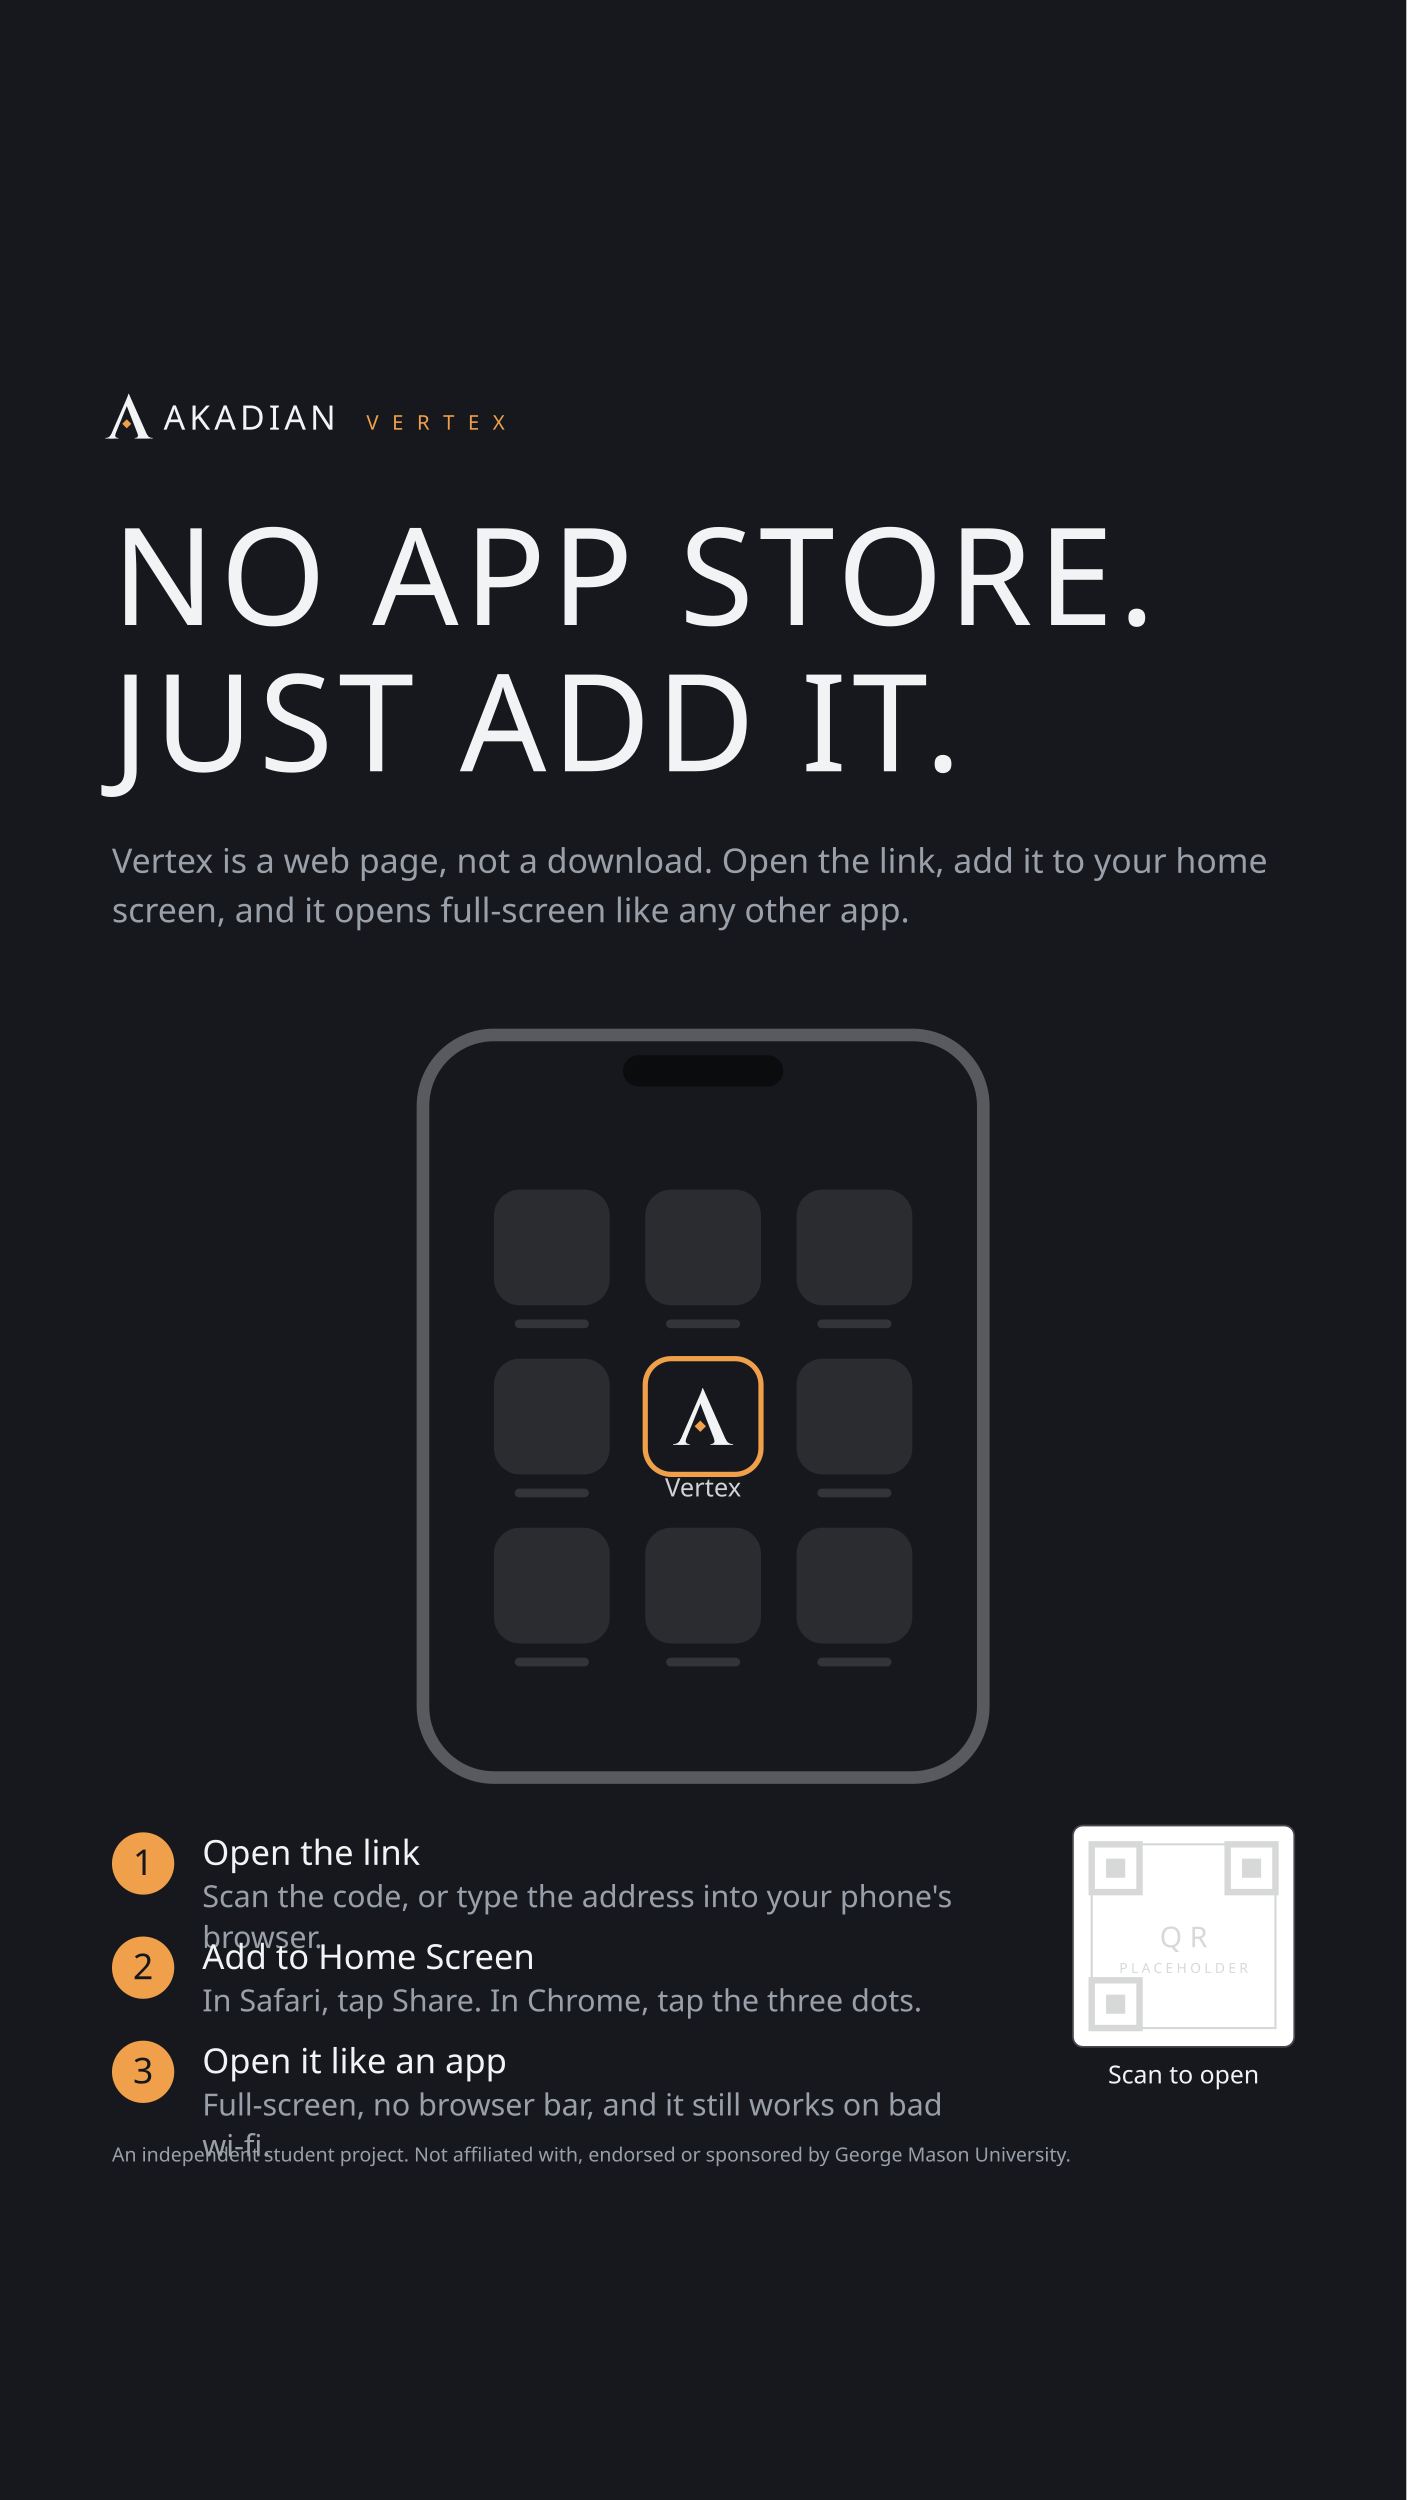
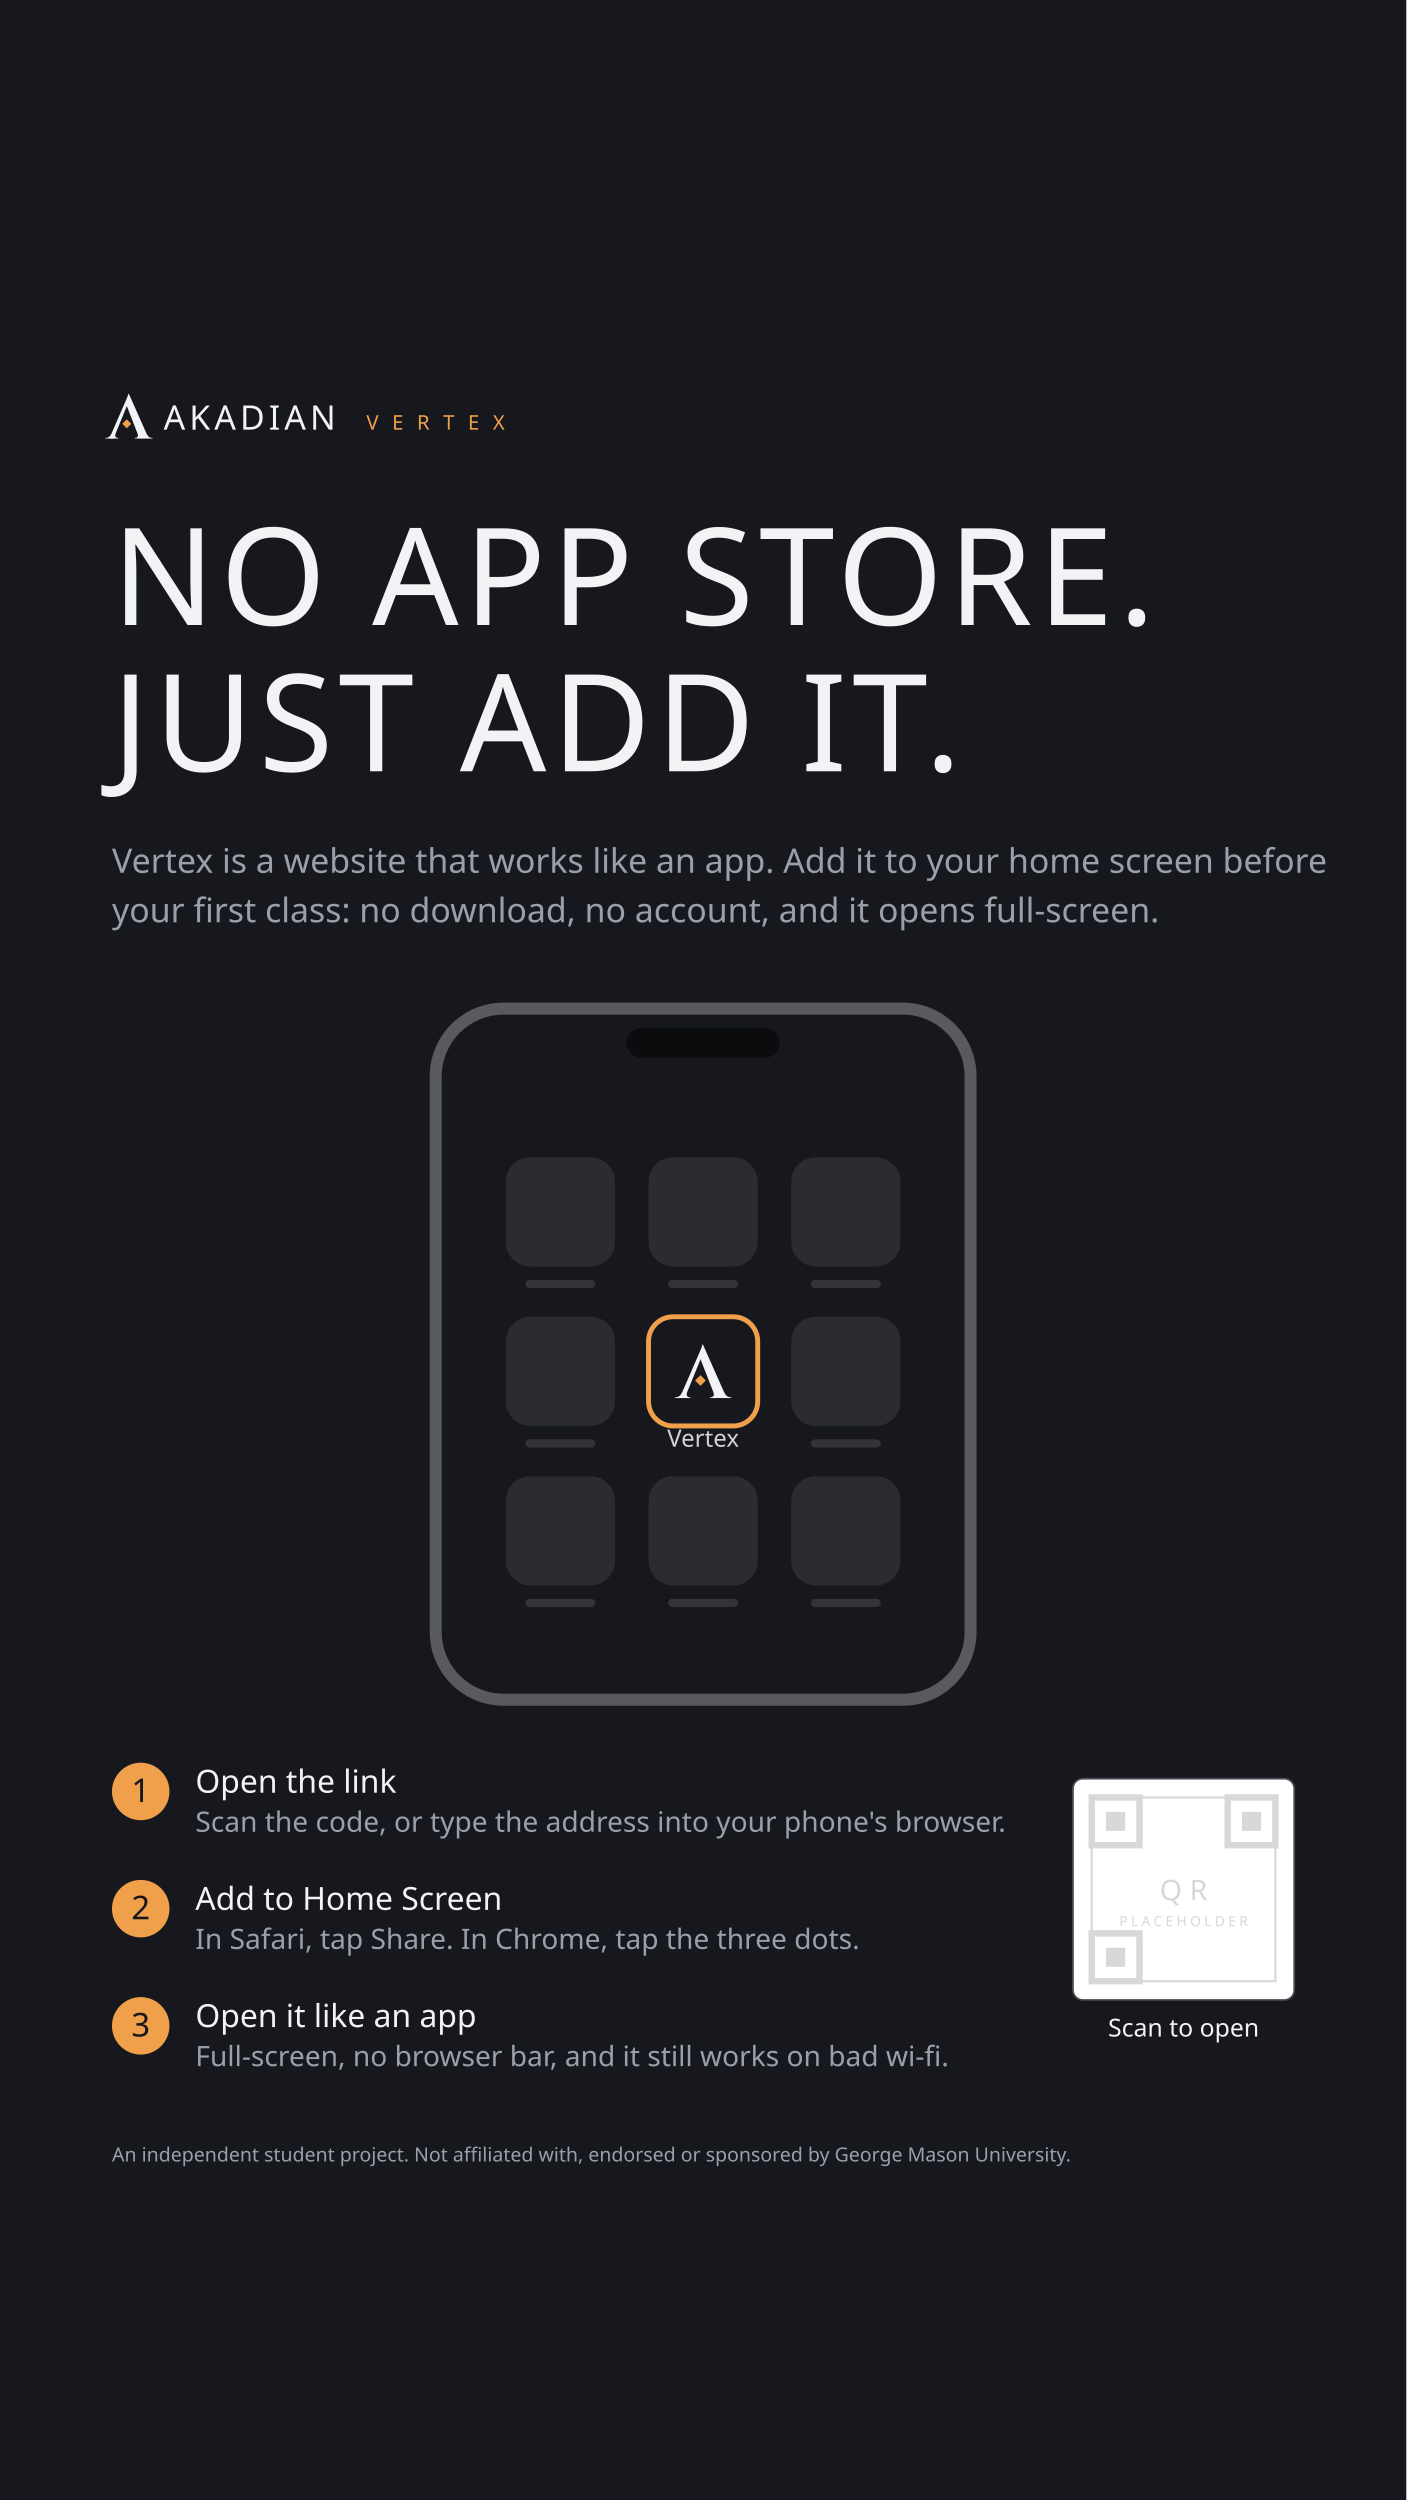
<svg xmlns="http://www.w3.org/2000/svg" width="1080" height="1920" viewBox="0 0 1080 1920">
  <rect x="0" y="0" width="1080" height="1920" fill="#16181d" />
  <path d="M 98.961 302.417 L 114.086 336.496 L 107.003 336.496 L 96.712 310.075 Z" fill="#f2f3f5" />
  <path d="M 88.671 333.289 L 88.613 333.447 L 88.561 333.6 L 88.518 333.748 L 88.484 333.897 L 88.46 334.036 L 88.441 334.174 L 88.436 334.308 L 88.436 334.438 L 88.446 334.562 L 88.465 334.687 L 88.494 334.801 L 88.527 334.916 L 88.57 335.026 L 88.618 335.132 L 88.666 335.232 L 88.723 335.328 L 88.786 335.419 L 88.853 335.51 L 88.92 335.591 L 88.996 335.673 L 89.073 335.744 L 89.159 335.816 L 89.245 335.883 L 89.341 335.945 L 89.437 336.003 L 89.532 336.056 L 89.628 336.103 L 89.724 336.146 L 89.82 336.18 L 89.915 336.213 L 90.011 336.242 L 90.107 336.266 L 90.202 336.28 L 90.298 336.295 L 90.394 336.3 L 90.49 336.304 L 90.92 336.304 L 90.92 336.783 L 80.869 336.783 L 80.869 336.304 L 80.869 336.304 L 80.874 336.304 L 80.883 336.304 L 80.893 336.304 L 80.907 336.304 L 80.922 336.304 L 80.941 336.304 L 80.965 336.304 L 80.989 336.304 L 81.017 336.304 L 81.051 336.304 L 81.084 336.304 L 81.118 336.304 L 81.151 336.304 L 81.18 336.304 L 81.204 336.304 L 81.228 336.304 L 81.247 336.304 L 81.261 336.304 L 81.276 336.304 L 81.285 336.304 L 81.295 336.304 L 81.3 336.304 L 81.3 336.304 L 81.482 336.3 L 81.668 336.285 L 81.855 336.261 L 82.042 336.228 L 82.228 336.185 L 82.42 336.132 L 82.606 336.07 L 82.798 335.998 L 82.989 335.912 L 83.186 335.821 L 83.377 335.72 L 83.573 335.61 L 83.765 335.486 L 83.951 335.352 L 84.133 335.204 L 84.31 335.046 L 84.478 334.869 L 84.645 334.682 L 84.803 334.481 L 84.957 334.27 L 85.105 334.045 L 85.244 333.806 L 85.383 333.552 L 85.512 333.289 Z" fill="#f2f3f5" />
  <path d="M 98.961 302.417 L 99.201 307.443 L 87.283 336.639 L 84.028 336.639 L 96.377 308.256 L 96.396 308.223 L 96.415 308.175 L 96.439 308.127 L 96.463 308.07 L 96.492 308.003 L 96.525 307.926 L 96.564 307.845 L 96.602 307.759 L 96.64 307.658 L 96.688 307.553 L 96.731 307.443 L 96.784 307.323 L 96.836 307.199 L 96.889 307.069 L 96.946 306.94 L 97.004 306.806 L 97.061 306.667 L 97.119 306.528 L 97.181 306.385 L 97.243 306.236 L 97.305 306.088 L 97.368 305.935 L 97.435 305.782 L 97.502 305.624 L 97.569 305.466 L 97.636 305.308 L 97.698 305.15 L 97.76 304.992 L 97.818 304.839 L 97.88 304.686 L 97.937 304.533 L 97.99 304.379 L 98.042 304.226 L 98.095 304.078 L 98.148 303.929 L 98.196 303.781 L 98.244 303.637 L 98.287 303.499 L 98.325 303.365 L 98.358 303.235 L 98.392 303.116 L 98.425 302.996 L 98.449 302.886 L 98.473 302.781 L 98.492 302.68 L 98.507 302.589 L 98.521 302.498 L 98.531 302.417 Z" fill="#f2f3f5" />
  <path d="M 105.758 333.289 L 112.65 333.289 L 112.78 333.552 L 112.919 333.806 L 113.057 334.045 L 113.206 334.27 L 113.359 334.481 L 113.517 334.682 L 113.684 334.869 L 113.852 335.046 L 114.029 335.204 L 114.211 335.352 L 114.397 335.486 L 114.589 335.61 L 114.785 335.72 L 114.977 335.821 L 115.173 335.912 L 115.364 335.998 L 115.556 336.07 L 115.742 336.132 L 115.934 336.185 L 116.121 336.228 L 116.307 336.261 L 116.494 336.285 L 116.681 336.3 L 116.862 336.304 L 116.862 336.304 L 116.867 336.304 L 116.872 336.304 L 116.882 336.304 L 116.896 336.304 L 116.91 336.304 L 116.929 336.304 L 116.949 336.304 L 116.968 336.304 L 116.996 336.304 L 117.025 336.304 L 117.054 336.304 L 117.083 336.304 L 117.111 336.304 L 117.14 336.304 L 117.159 336.304 L 117.178 336.304 L 117.198 336.304 L 117.212 336.304 L 117.226 336.304 L 117.236 336.304 L 117.241 336.304 L 117.245 336.304 L 117.245 336.304 L 117.245 336.783 L 103.509 336.783 L 103.509 336.304 L 103.939 336.304 L 104.088 336.3 L 104.236 336.28 L 104.38 336.257 L 104.523 336.218 L 104.662 336.166 L 104.801 336.108 L 104.935 336.036 L 105.069 335.955 L 105.193 335.859 L 105.323 335.754 L 105.447 335.639 L 105.567 335.515 L 105.677 335.381 L 105.772 335.232 L 105.849 335.079 L 105.906 334.916 L 105.95 334.744 L 105.973 334.562 L 105.983 334.376 L 105.969 334.174 L 105.945 333.969 L 105.897 333.748 L 105.839 333.524 L 105.758 333.289 Z" fill="#f2f3f5" />
  <path d="M 97.334 322.041 L 100.78 325.487 L 97.334 328.933 L 93.888 325.487 Z" fill="#f0a04a" />
  <text x="125.634" y="330" font-family="Cinzel" font-size="26" fill="#f2f3f5" letter-spacing="3.12">AKADIAN</text>
  <text x="281.374" y="330" font-family="Cinzel" font-size="15.6" fill="#f0a04a" letter-spacing="10.4">VERTEX</text>
  <text x="86" y="480" font-family="Cinzel" font-size="104" fill="#f2f3f5" letter-spacing="4.16">NO APP STORE.</text>
  <text x="86" y="592.32" font-family="Cinzel" font-size="104" fill="#f2f3f5" letter-spacing="4.16">JUST ADD IT.</text>
-   <text x="86" y="670.32" font-family="Sans" font-size="26" fill="#9aa0aa">Vertex is a web page, not a download. Open the link, add it to your home</text>
-   <text x="86" y="708.28" font-family="Sans" font-size="26" fill="#9aa0aa">screen, and it opens full-screen like any other app.</text>
-   <rect x="320" y="790" width="440" height="580" rx="59.4" fill="#585a5e" />
-   <rect x="329.68" y="799.68" width="420.64" height="560.64" rx="49.72" fill="#16181d" />
-   <rect x="478.4" y="810.328" width="123.2" height="24.2" rx="12.32" fill="#0b0c0e" />
-   <rect x="379.36" y="913.6" width="88.887" height="88.887" rx="20" fill="#2a2c30" />
-   <rect x="395.36" y="1013.411" width="56.888" height="6.667" rx="3.555" fill="#333439" />
-   <rect x="495.556" y="913.6" width="88.887" height="88.887" rx="20" fill="#2a2c30" />
-   <rect x="511.556" y="1013.411" width="56.888" height="6.667" rx="3.555" fill="#333439" />
-   <rect x="611.753" y="913.6" width="88.887" height="88.887" rx="20" fill="#2a2c30" />
-   <rect x="627.752" y="1013.411" width="56.888" height="6.667" rx="3.555" fill="#333439" />
-   <rect x="379.36" y="1043.451" width="88.887" height="88.887" rx="20" fill="#2a2c30" />
-   <rect x="395.36" y="1143.262" width="56.888" height="6.667" rx="3.555" fill="#333439" />
-   <rect x="495.556" y="1043.451" width="88.887" height="88.887" rx="20" fill="#16181d" />
-   <path d="M 539.879 1066.137 L 559.03 1109.288 L 550.06 1109.288 L 537.03 1075.834 Z" fill="#f2f3f5" />
-   <path d="M 526.849 1105.227 L 526.776 1105.427 L 526.709 1105.621 L 526.655 1105.809 L 526.612 1105.997 L 526.582 1106.173 L 526.558 1106.349 L 526.552 1106.518 L 526.552 1106.682 L 526.564 1106.84 L 526.588 1106.997 L 526.624 1107.143 L 526.667 1107.288 L 526.721 1107.427 L 526.782 1107.561 L 526.843 1107.688 L 526.915 1107.809 L 526.994 1107.924 L 527.079 1108.04 L 527.164 1108.143 L 527.261 1108.246 L 527.358 1108.336 L 527.467 1108.427 L 527.576 1108.512 L 527.697 1108.591 L 527.818 1108.664 L 527.94 1108.73 L 528.061 1108.791 L 528.182 1108.846 L 528.303 1108.888 L 528.424 1108.93 L 528.546 1108.967 L 528.667 1108.997 L 528.788 1109.015 L 528.909 1109.033 L 529.03 1109.04 L 529.152 1109.046 L 529.697 1109.046 L 529.697 1109.652 L 516.97 1109.652 L 516.97 1109.046 L 516.97 1109.046 L 516.976 1109.046 L 516.988 1109.046 L 517 1109.046 L 517.019 1109.046 L 517.037 1109.046 L 517.061 1109.046 L 517.091 1109.046 L 517.122 1109.046 L 517.158 1109.046 L 517.2 1109.046 L 517.243 1109.046 L 517.285 1109.046 L 517.328 1109.046 L 517.364 1109.046 L 517.394 1109.046 L 517.425 1109.046 L 517.449 1109.046 L 517.467 1109.046 L 517.485 1109.046 L 517.497 1109.046 L 517.509 1109.046 L 517.516 1109.046 L 517.516 1109.046 L 517.746 1109.04 L 517.982 1109.021 L 518.219 1108.991 L 518.455 1108.949 L 518.691 1108.894 L 518.934 1108.827 L 519.17 1108.749 L 519.412 1108.658 L 519.655 1108.549 L 519.903 1108.433 L 520.146 1108.306 L 520.394 1108.167 L 520.637 1108.009 L 520.873 1107.84 L 521.103 1107.652 L 521.328 1107.452 L 521.54 1107.227 L 521.752 1106.991 L 521.952 1106.737 L 522.146 1106.47 L 522.334 1106.185 L 522.509 1105.882 L 522.685 1105.561 L 522.849 1105.227 Z" fill="#f2f3f5" />
-   <path d="M 539.879 1066.137 L 540.182 1072.501 L 525.091 1109.47 L 520.97 1109.47 L 536.606 1073.531 L 536.63 1073.489 L 536.655 1073.428 L 536.685 1073.367 L 536.715 1073.295 L 536.752 1073.21 L 536.794 1073.113 L 536.842 1073.01 L 536.891 1072.901 L 536.939 1072.773 L 537 1072.64 L 537.055 1072.501 L 537.121 1072.349 L 537.188 1072.192 L 537.255 1072.028 L 537.327 1071.864 L 537.4 1071.695 L 537.473 1071.519 L 537.545 1071.343 L 537.624 1071.161 L 537.703 1070.973 L 537.782 1070.786 L 537.861 1070.592 L 537.945 1070.398 L 538.03 1070.198 L 538.115 1069.998 L 538.2 1069.798 L 538.279 1069.598 L 538.358 1069.398 L 538.43 1069.204 L 538.509 1069.01 L 538.582 1068.816 L 538.649 1068.622 L 538.715 1068.428 L 538.782 1068.24 L 538.849 1068.052 L 538.909 1067.864 L 538.97 1067.683 L 539.024 1067.507 L 539.073 1067.337 L 539.115 1067.174 L 539.158 1067.022 L 539.2 1066.87 L 539.23 1066.731 L 539.261 1066.598 L 539.285 1066.471 L 539.303 1066.355 L 539.321 1066.24 L 539.333 1066.137 Z" fill="#f2f3f5" />
-   <path d="M 548.485 1105.227 L 557.212 1105.227 L 557.375 1105.561 L 557.551 1105.882 L 557.727 1106.185 L 557.915 1106.47 L 558.109 1106.737 L 558.309 1106.991 L 558.521 1107.227 L 558.733 1107.452 L 558.957 1107.652 L 559.188 1107.84 L 559.424 1108.009 L 559.666 1108.167 L 559.915 1108.306 L 560.157 1108.433 L 560.406 1108.549 L 560.648 1108.658 L 560.891 1108.749 L 561.127 1108.827 L 561.369 1108.894 L 561.606 1108.949 L 561.842 1108.991 L 562.078 1109.021 L 562.315 1109.04 L 562.545 1109.046 L 562.545 1109.046 L 562.551 1109.046 L 562.557 1109.046 L 562.569 1109.046 L 562.588 1109.046 L 562.606 1109.046 L 562.63 1109.046 L 562.654 1109.046 L 562.678 1109.046 L 562.715 1109.046 L 562.751 1109.046 L 562.788 1109.046 L 562.824 1109.046 L 562.86 1109.046 L 562.897 1109.046 L 562.921 1109.046 L 562.945 1109.046 L 562.969 1109.046 L 562.988 1109.046 L 563.006 1109.046 L 563.018 1109.046 L 563.024 1109.046 L 563.03 1109.046 L 563.03 1109.046 L 563.03 1109.652 L 545.636 1109.652 L 545.636 1109.046 L 546.182 1109.046 L 546.37 1109.04 L 546.557 1109.015 L 546.739 1108.985 L 546.921 1108.936 L 547.097 1108.87 L 547.273 1108.797 L 547.442 1108.706 L 547.612 1108.603 L 547.77 1108.482 L 547.933 1108.349 L 548.091 1108.203 L 548.242 1108.046 L 548.382 1107.876 L 548.503 1107.688 L 548.6 1107.494 L 548.673 1107.288 L 548.727 1107.07 L 548.757 1106.84 L 548.77 1106.603 L 548.751 1106.349 L 548.721 1106.088 L 548.66 1105.809 L 548.588 1105.524 L 548.485 1105.227 Z" fill="#f2f3f5" />
-   <path d="M 537.818 1090.985 L 542.182 1095.349 L 537.818 1099.712 L 533.455 1095.349 Z" fill="#f0a04a" />
-   <rect x="495.556" y="1043.451" width="88.887" height="88.887" rx="20" fill="none" stroke="#f0a04a" stroke-width="4" />
-   <text x="540" y="1149.27" font-family="Sans" font-size="19.555" fill="#d1d2d5" text-anchor="middle">Vertex</text>
-   <rect x="611.753" y="1043.451" width="88.887" height="88.887" rx="20" fill="#2a2c30" />
-   <rect x="627.752" y="1143.262" width="56.888" height="6.667" rx="3.555" fill="#333439" />
-   <rect x="379.36" y="1173.301" width="88.887" height="88.887" rx="20" fill="#2a2c30" />
-   <rect x="395.36" y="1273.112" width="56.888" height="6.667" rx="3.555" fill="#333439" />
-   <rect x="495.556" y="1173.301" width="88.887" height="88.887" rx="20" fill="#2a2c30" />
-   <rect x="511.556" y="1273.112" width="56.888" height="6.667" rx="3.555" fill="#333439" />
-   <rect x="611.753" y="1173.301" width="88.887" height="88.887" rx="20" fill="#2a2c30" />
-   <rect x="627.752" y="1273.112" width="56.888" height="6.667" rx="3.555" fill="#333439" />
-   <circle cx="109.92" cy="1431.16" r="23.92" fill="#f0a04a" />
-   <text x="109.92" y="1440" font-family="Sans-Black" font-size="27.3" fill="#15171c" text-anchor="middle">1</text>
-   <text x="155.368" y="1432.2" font-family="Sans-Bold" font-size="26.52" fill="#f2f3f5">Open the link</text>
-   <text x="155.368" y="1464.7" font-family="Sans" font-size="23.4" fill="#9aa0aa">Scan the code, or type the address into your phone's</text>
-   <text x="155.368" y="1496.056" font-family="Sans" font-size="23.4" fill="#9aa0aa">browser.</text>
-   <circle cx="109.92" cy="1511.16" r="23.92" fill="#f0a04a" />
-   <text x="109.92" y="1520" font-family="Sans-Black" font-size="27.3" fill="#15171c" text-anchor="middle">2</text>
-   <text x="155.368" y="1512.2" font-family="Sans-Bold" font-size="26.52" fill="#f2f3f5">Add to Home Screen</text>
-   <text x="155.368" y="1544.7" font-family="Sans" font-size="23.4" fill="#9aa0aa">In Safari, tap Share. In Chrome, tap the three dots.</text>
-   <circle cx="109.92" cy="1591.16" r="23.92" fill="#f0a04a" />
-   <text x="109.92" y="1600" font-family="Sans-Black" font-size="27.3" fill="#15171c" text-anchor="middle">3</text>
-   <text x="155.368" y="1592.2" font-family="Sans-Bold" font-size="26.52" fill="#f2f3f5">Open it like an app</text>
-   <text x="155.368" y="1624.7" font-family="Sans" font-size="23.4" fill="#9aa0aa">Full-screen, no browser bar, and it still works on bad</text>
-   <text x="155.368" y="1656.056" font-family="Sans" font-size="23.4" fill="#9aa0aa">wi-fi.</text>
-   <rect x="824" y="1402" width="170" height="170" rx="7.65" fill="#ffffff" stroke="#46484d" stroke-width="1.36" />
-   <rect x="838.45" y="1416.45" width="36.686" height="36.686" fill="none" stroke="#d7d8d8" stroke-width="4.939" />
-   <rect x="849.456" y="1427.456" width="14.674" height="14.674" fill="#d7d8d8" />
-   <rect x="942.864" y="1416.45" width="36.686" height="36.686" fill="none" stroke="#d7d8d8" stroke-width="4.939" />
-   <rect x="953.87" y="1427.456" width="14.674" height="14.674" fill="#d7d8d8" />
-   <rect x="838.45" y="1520.864" width="36.686" height="36.686" fill="none" stroke="#d7d8d8" stroke-width="4.939" />
-   <rect x="849.456" y="1531.87" width="14.674" height="14.674" fill="#d7d8d8" />
-   <rect x="838.45" y="1416.45" width="141.1" height="141.1" fill="none" stroke="#d7d8d8" stroke-width="1.693" />
-   <text x="909" y="1495.466" font-family="Sans-Black" font-size="21.983" fill="#d7d8d8" letter-spacing="5.785" text-anchor="middle">QR</text>
-   <text x="909" y="1515.22" font-family="Sans-Bold" font-size="10.645" fill="#d7d8d8" letter-spacing="2.545" text-anchor="middle">PLACEHOLDER</text>
-   <text x="909" y="1600.05" font-family="Sans-Bold" font-size="19.04" fill="#f2f3f5" text-anchor="middle">Scan to open</text>
+   <text x="86" y="670.32" font-family="Sans" font-size="26" fill="#9aa0aa">Vertex is a website that works like an app. Add it to your home screen before</text>
+   <text x="86" y="708.28" font-family="Sans" font-size="26" fill="#9aa0aa">your first class: no download, no account, and it opens full-screen.</text>
+   <rect x="330" y="770" width="420" height="540" rx="56.7" fill="#585a5e" />
+   <rect x="339.24" y="779.24" width="401.52" height="521.52" rx="47.46" fill="#16181d" />
+   <rect x="481.2" y="789.404" width="117.6" height="23.1" rx="11.76" fill="#0b0c0e" />
+   <rect x="388.48" y="888.8" width="83.841" height="83.841" rx="18.864" fill="#2a2c30" />
+   <rect x="403.571" y="982.944" width="53.658" height="6.288" rx="3.354" fill="#333439" />
+   <rect x="498.079" y="888.8" width="83.841" height="83.841" rx="18.864" fill="#2a2c30" />
+   <rect x="513.171" y="982.944" width="53.658" height="6.288" rx="3.354" fill="#333439" />
+   <rect x="607.679" y="888.8" width="83.841" height="83.841" rx="18.864" fill="#2a2c30" />
+   <rect x="622.77" y="982.944" width="53.658" height="6.288" rx="3.354" fill="#333439" />
+   <rect x="388.48" y="1011.279" width="83.841" height="83.841" rx="18.864" fill="#2a2c30" />
+   <rect x="403.571" y="1105.423" width="53.658" height="6.288" rx="3.354" fill="#333439" />
+   <rect x="498.079" y="1011.279" width="83.841" height="83.841" rx="18.864" fill="#16181d" />
+   <path d="M 539.886 1032.677 L 557.95 1073.378 L 549.489 1073.378 L 537.199 1041.823 Z" fill="#f2f3f5" />
+   <path d="M 527.595 1069.548 L 527.527 1069.737 L 527.464 1069.92 L 527.412 1070.097 L 527.372 1070.274 L 527.344 1070.44 L 527.321 1070.606 L 527.315 1070.766 L 527.315 1070.92 L 527.327 1071.069 L 527.35 1071.217 L 527.384 1071.355 L 527.424 1071.492 L 527.475 1071.623 L 527.532 1071.749 L 527.59 1071.869 L 527.658 1071.983 L 527.733 1072.092 L 527.813 1072.201 L 527.893 1072.298 L 527.984 1072.395 L 528.076 1072.481 L 528.178 1072.566 L 528.281 1072.647 L 528.396 1072.721 L 528.51 1072.789 L 528.624 1072.852 L 528.739 1072.909 L 528.853 1072.961 L 528.967 1073.001 L 529.082 1073.041 L 529.196 1073.075 L 529.31 1073.104 L 529.425 1073.121 L 529.539 1073.138 L 529.653 1073.144 L 529.768 1073.15 L 530.282 1073.15 L 530.282 1073.721 L 518.278 1073.721 L 518.278 1073.15 L 518.278 1073.15 L 518.283 1073.15 L 518.295 1073.15 L 518.306 1073.15 L 518.323 1073.15 L 518.34 1073.15 L 518.363 1073.15 L 518.392 1073.15 L 518.42 1073.15 L 518.455 1073.15 L 518.495 1073.15 L 518.535 1073.15 L 518.575 1073.15 L 518.615 1073.15 L 518.649 1073.15 L 518.678 1073.15 L 518.706 1073.15 L 518.729 1073.15 L 518.746 1073.15 L 518.763 1073.15 L 518.775 1073.15 L 518.786 1073.15 L 518.792 1073.15 L 518.792 1073.15 L 519.009 1073.144 L 519.232 1073.127 L 519.455 1073.098 L 519.678 1073.058 L 519.901 1073.007 L 520.13 1072.944 L 520.353 1072.869 L 520.581 1072.784 L 520.81 1072.681 L 521.044 1072.572 L 521.273 1072.452 L 521.507 1072.321 L 521.736 1072.172 L 521.959 1072.012 L 522.176 1071.835 L 522.388 1071.646 L 522.588 1071.435 L 522.788 1071.212 L 522.976 1070.972 L 523.159 1070.72 L 523.337 1070.451 L 523.502 1070.166 L 523.668 1069.863 L 523.822 1069.548 Z" fill="#f2f3f5" />
+   <path d="M 539.886 1032.677 L 540.171 1038.679 L 525.938 1073.55 L 522.05 1073.55 L 536.799 1039.651 L 536.822 1039.611 L 536.845 1039.554 L 536.873 1039.497 L 536.902 1039.428 L 536.936 1039.348 L 536.976 1039.257 L 537.022 1039.16 L 537.067 1039.057 L 537.113 1038.937 L 537.17 1038.811 L 537.222 1038.679 L 537.285 1038.537 L 537.348 1038.388 L 537.41 1038.234 L 537.479 1038.079 L 537.548 1037.919 L 537.616 1037.753 L 537.685 1037.588 L 537.759 1037.416 L 537.833 1037.239 L 537.908 1037.062 L 537.982 1036.879 L 538.062 1036.696 L 538.142 1036.507 L 538.222 1036.319 L 538.302 1036.13 L 538.377 1035.941 L 538.451 1035.753 L 538.519 1035.57 L 538.594 1035.387 L 538.662 1035.204 L 538.725 1035.021 L 538.788 1034.838 L 538.851 1034.661 L 538.914 1034.484 L 538.971 1034.306 L 539.028 1034.135 L 539.08 1033.969 L 539.125 1033.809 L 539.165 1033.655 L 539.205 1033.512 L 539.245 1033.369 L 539.274 1033.237 L 539.303 1033.112 L 539.325 1032.992 L 539.343 1032.883 L 539.36 1032.774 L 539.371 1032.677 Z" fill="#f2f3f5" />
+   <path d="M 548.003 1069.548 L 556.235 1069.548 L 556.389 1069.863 L 556.555 1070.166 L 556.721 1070.451 L 556.898 1070.72 L 557.081 1070.972 L 557.269 1071.212 L 557.469 1071.435 L 557.67 1071.646 L 557.881 1071.835 L 558.098 1072.012 L 558.321 1072.172 L 558.55 1072.321 L 558.784 1072.452 L 559.013 1072.572 L 559.247 1072.681 L 559.476 1072.784 L 559.705 1072.869 L 559.927 1072.944 L 560.156 1073.007 L 560.379 1073.058 L 560.602 1073.098 L 560.825 1073.127 L 561.048 1073.144 L 561.265 1073.15 L 561.265 1073.15 L 561.271 1073.15 L 561.277 1073.15 L 561.288 1073.15 L 561.305 1073.15 L 561.322 1073.15 L 561.345 1073.15 L 561.368 1073.15 L 561.391 1073.15 L 561.425 1073.15 L 561.46 1073.15 L 561.494 1073.15 L 561.528 1073.15 L 561.562 1073.15 L 561.597 1073.15 L 561.62 1073.15 L 561.642 1073.15 L 561.665 1073.15 L 561.682 1073.15 L 561.7 1073.15 L 561.711 1073.15 L 561.717 1073.15 L 561.722 1073.15 L 561.722 1073.15 L 561.722 1073.721 L 545.316 1073.721 L 545.316 1073.15 L 545.831 1073.15 L 546.008 1073.144 L 546.185 1073.121 L 546.357 1073.092 L 546.528 1073.047 L 546.694 1072.984 L 546.86 1072.915 L 547.02 1072.829 L 547.18 1072.732 L 547.328 1072.618 L 547.483 1072.492 L 547.631 1072.355 L 547.774 1072.206 L 547.906 1072.046 L 548.02 1071.869 L 548.112 1071.686 L 548.18 1071.492 L 548.232 1071.286 L 548.26 1071.069 L 548.272 1070.846 L 548.255 1070.606 L 548.226 1070.36 L 548.169 1070.097 L 548.1 1069.828 L 548.003 1069.548 Z" fill="#f2f3f5" />
+   <path d="M 537.942 1056.115 L 542.058 1060.23 L 537.942 1064.346 L 533.826 1060.23 Z" fill="#f0a04a" />
+   <rect x="498.079" y="1011.279" width="83.841" height="83.841" rx="18.864" fill="none" stroke="#f0a04a" stroke-width="3.773" />
+   <text x="540" y="1111.09" font-family="Sans" font-size="18.445" fill="#d1d2d5" text-anchor="middle">Vertex</text>
+   <rect x="607.679" y="1011.279" width="83.841" height="83.841" rx="18.864" fill="#2a2c30" />
+   <rect x="622.77" y="1105.423" width="53.658" height="6.288" rx="3.354" fill="#333439" />
+   <rect x="388.48" y="1133.757" width="83.841" height="83.841" rx="18.864" fill="#2a2c30" />
+   <rect x="403.571" y="1227.902" width="53.658" height="6.288" rx="3.354" fill="#333439" />
+   <rect x="498.079" y="1133.757" width="83.841" height="83.841" rx="18.864" fill="#2a2c30" />
+   <rect x="513.171" y="1227.902" width="53.658" height="6.288" rx="3.354" fill="#333439" />
+   <rect x="607.679" y="1133.757" width="83.841" height="83.841" rx="18.864" fill="#2a2c30" />
+   <rect x="622.77" y="1227.902" width="53.658" height="6.288" rx="3.354" fill="#333439" />
+   <circle cx="108.08" cy="1375.84" r="22.08" fill="#f0a04a" />
+   <text x="108.08" y="1384" font-family="Sans-Black" font-size="25.2" fill="#15171c" text-anchor="middle">1</text>
+   <text x="150.032" y="1376.8" font-family="Sans-Bold" font-size="24.48" fill="#f2f3f5">Open the link</text>
+   <text x="150.032" y="1406.8" font-family="Sans" font-size="21.6" fill="#9aa0aa">Scan the code, or type the address into your phone's browser.</text>
+   <circle cx="108.08" cy="1465.84" r="22.08" fill="#f0a04a" />
+   <text x="108.08" y="1474" font-family="Sans-Black" font-size="25.2" fill="#15171c" text-anchor="middle">2</text>
+   <text x="150.032" y="1466.8" font-family="Sans-Bold" font-size="24.48" fill="#f2f3f5">Add to Home Screen</text>
+   <text x="150.032" y="1496.8" font-family="Sans" font-size="21.6" fill="#9aa0aa">In Safari, tap Share. In Chrome, tap the three dots.</text>
+   <circle cx="108.08" cy="1555.84" r="22.08" fill="#f0a04a" />
+   <text x="108.08" y="1564" font-family="Sans-Black" font-size="25.2" fill="#15171c" text-anchor="middle">3</text>
+   <text x="150.032" y="1556.8" font-family="Sans-Bold" font-size="24.48" fill="#f2f3f5">Open it like an app</text>
+   <text x="150.032" y="1586.8" font-family="Sans" font-size="21.6" fill="#9aa0aa">Full-screen, no browser bar, and it still works on bad wi-fi.</text>
+   <rect x="824" y="1366" width="170" height="170" rx="7.65" fill="#ffffff" stroke="#46484d" stroke-width="1.36" />
+   <rect x="838.45" y="1380.45" width="36.686" height="36.686" fill="none" stroke="#d7d8d8" stroke-width="4.939" />
+   <rect x="849.456" y="1391.456" width="14.674" height="14.674" fill="#d7d8d8" />
+   <rect x="942.864" y="1380.45" width="36.686" height="36.686" fill="none" stroke="#d7d8d8" stroke-width="4.939" />
+   <rect x="953.87" y="1391.456" width="14.674" height="14.674" fill="#d7d8d8" />
+   <rect x="838.45" y="1484.864" width="36.686" height="36.686" fill="none" stroke="#d7d8d8" stroke-width="4.939" />
+   <rect x="849.456" y="1495.87" width="14.674" height="14.674" fill="#d7d8d8" />
+   <rect x="838.45" y="1380.45" width="141.1" height="141.1" fill="none" stroke="#d7d8d8" stroke-width="1.693" />
+   <text x="909" y="1459.466" font-family="Sans-Black" font-size="21.983" fill="#d7d8d8" letter-spacing="5.785" text-anchor="middle">QR</text>
+   <text x="909" y="1479.22" font-family="Sans-Bold" font-size="10.645" fill="#d7d8d8" letter-spacing="2.545" text-anchor="middle">PLACEHOLDER</text>
+   <text x="909" y="1564.05" font-family="Sans-Bold" font-size="19.04" fill="#f2f3f5" text-anchor="middle">Scan to open</text>
  <text x="86" y="1660" font-family="Sans" font-size="15" fill="#9aa0aa">An independent student project. Not affiliated with, endorsed or sponsored by George Mason University.</text>
</svg>
